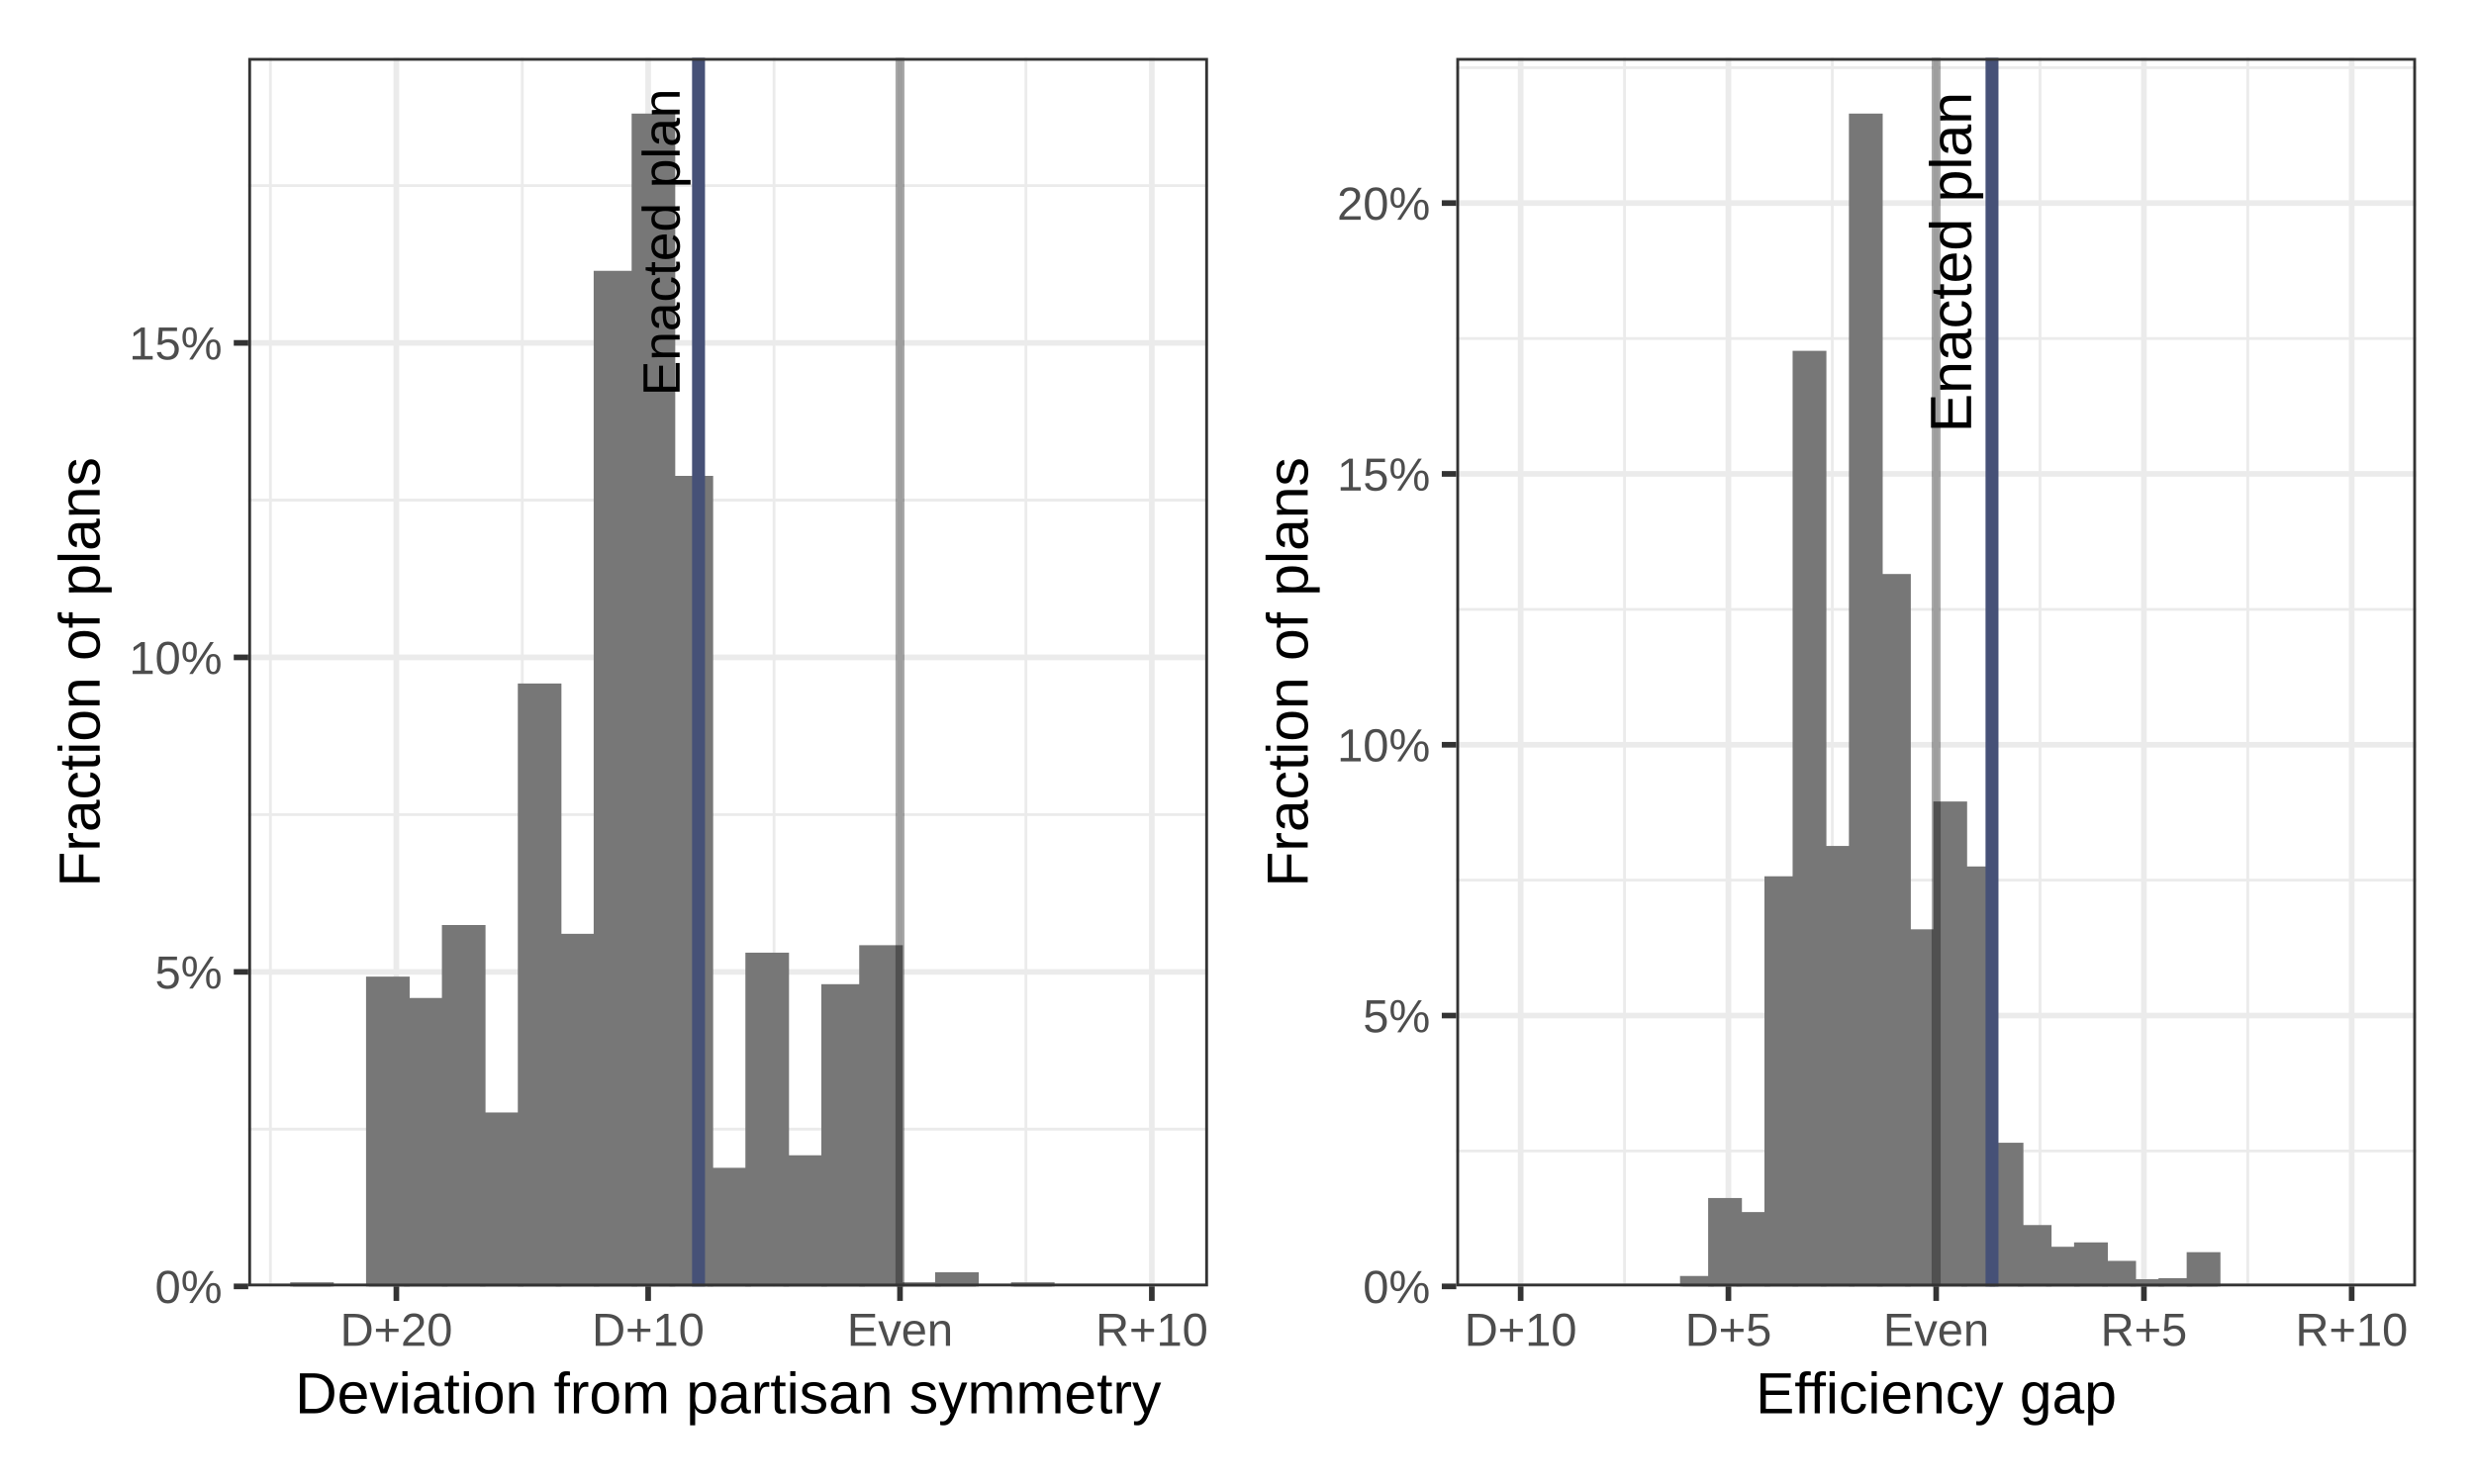
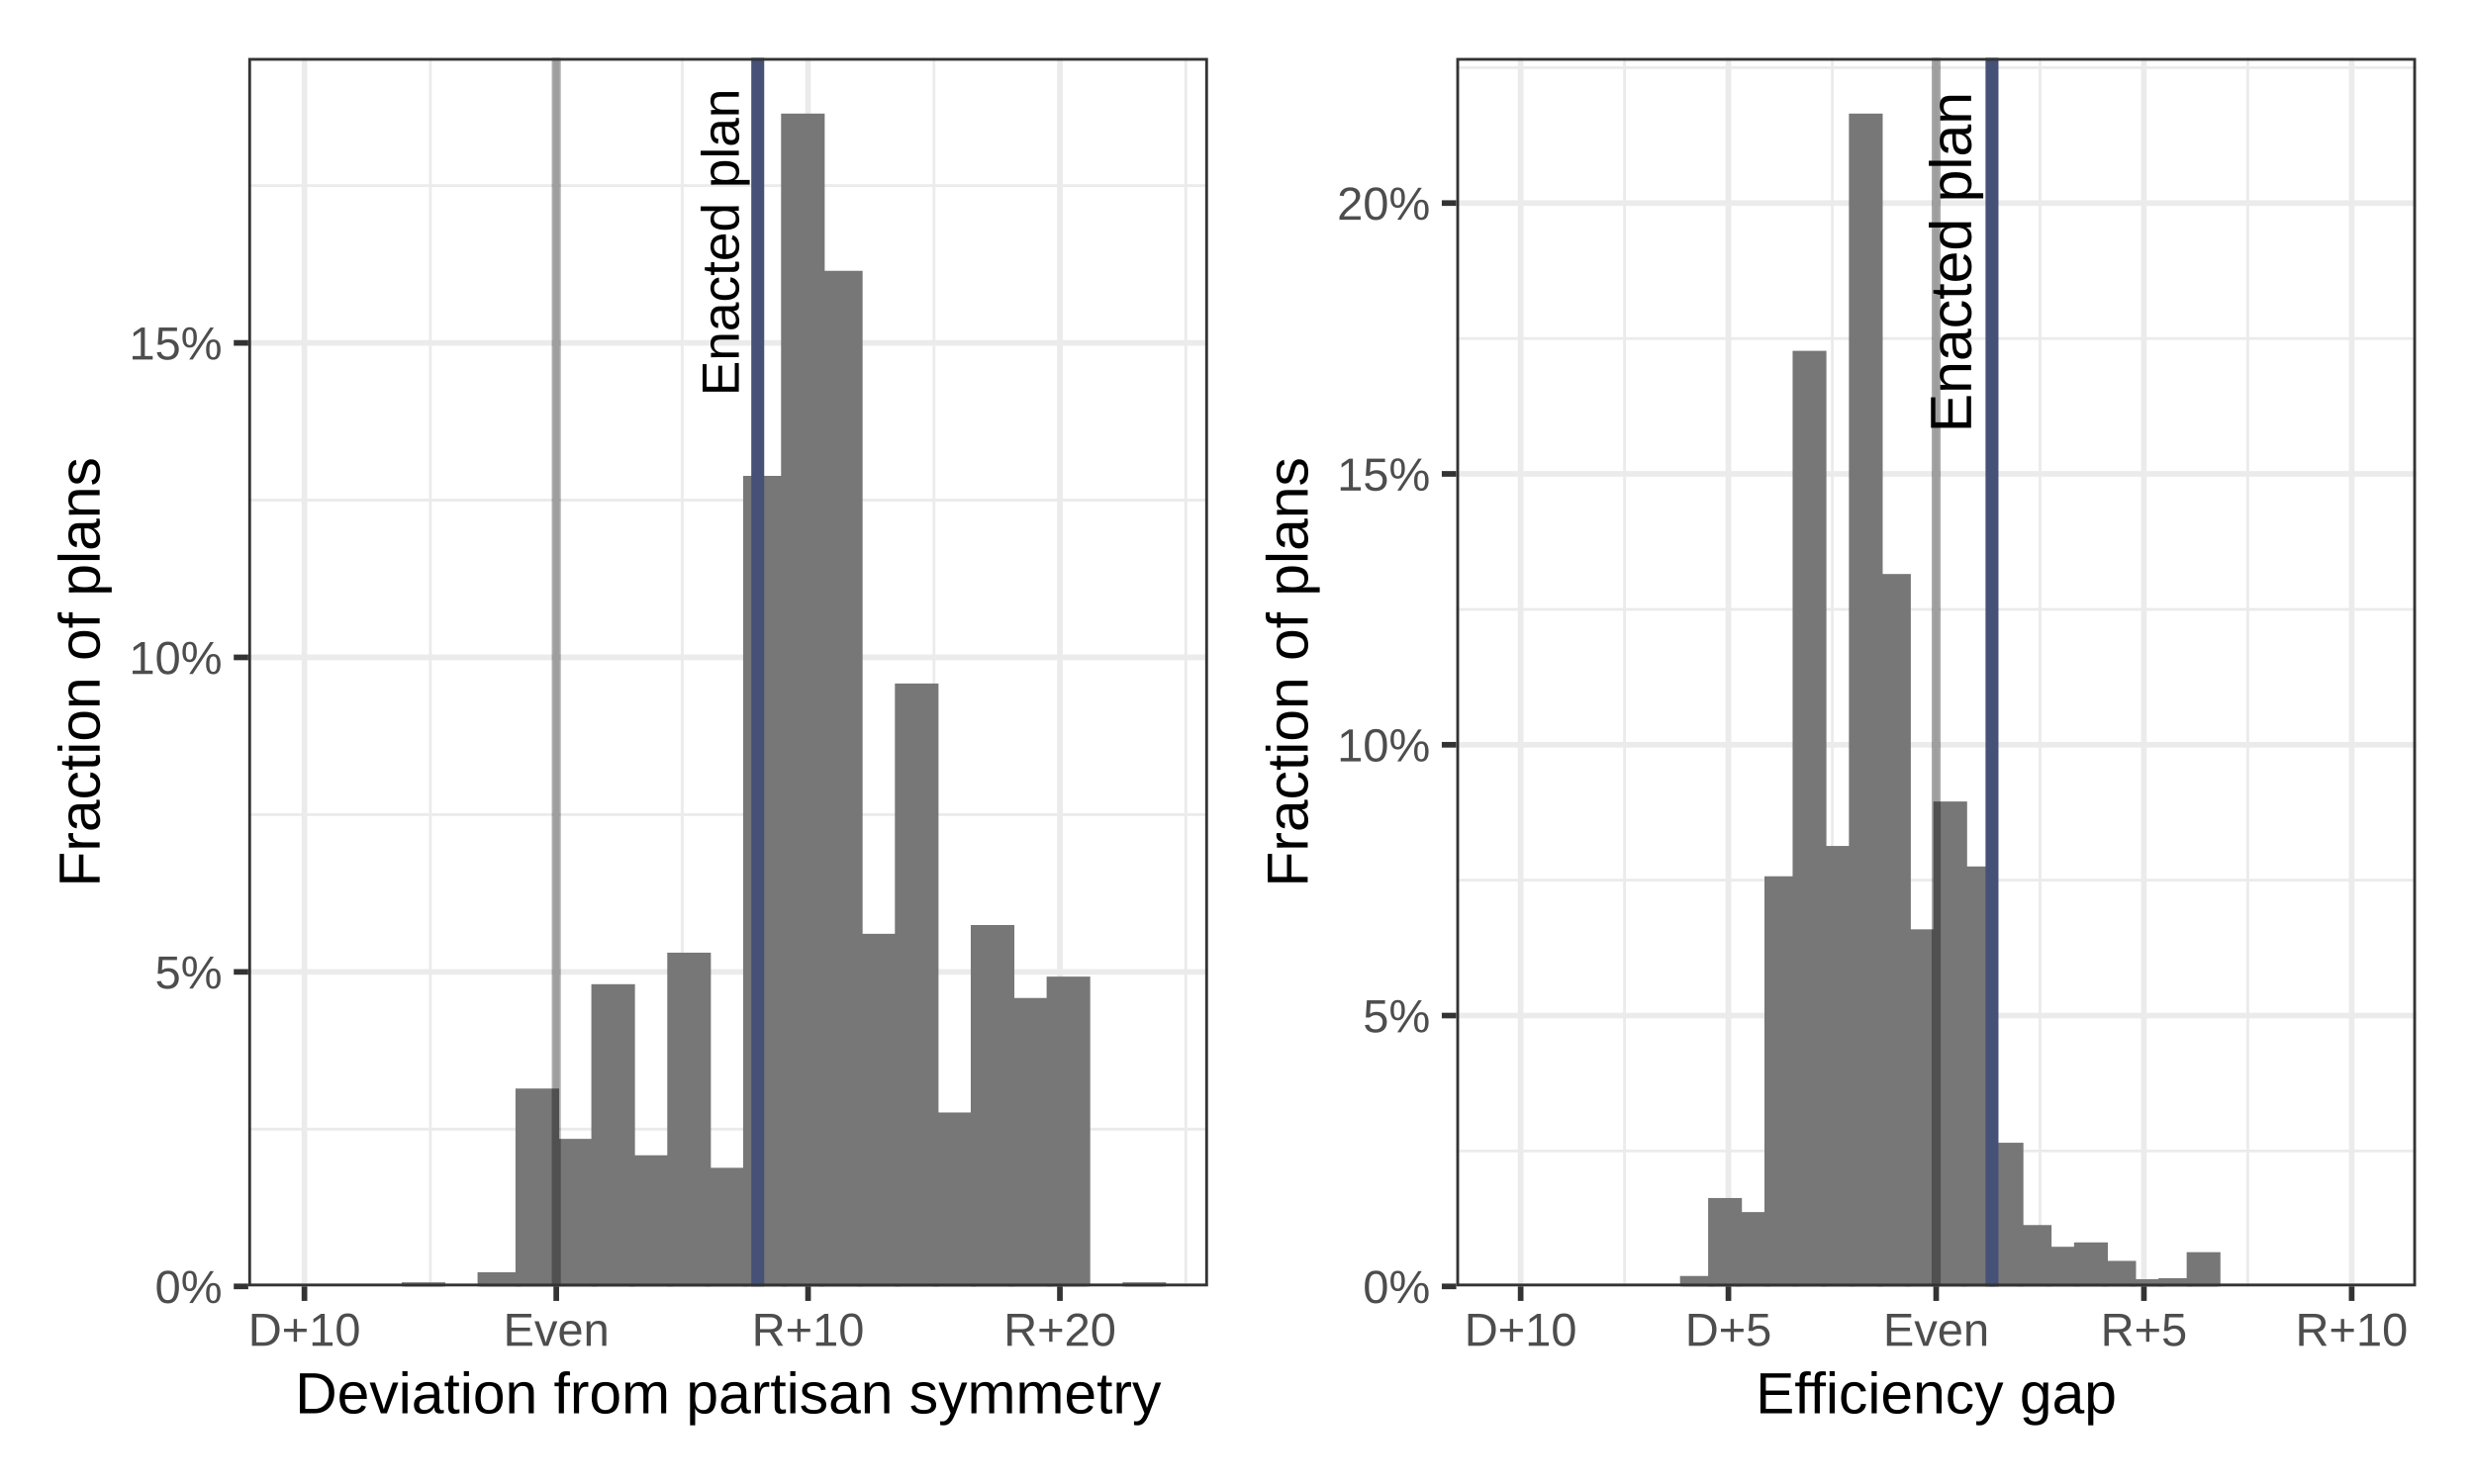
<svg xmlns="http://www.w3.org/2000/svg" class="svglite" width="468.00pt" height="280.80pt" viewBox="0 0 468.00 280.80">
  <defs>
    <style type="text/css">
    .svglite line, .svglite polyline, .svglite polygon, .svglite path, .svglite rect, .svglite circle {
      fill: none;
      stroke: #000000;
      stroke-linecap: round;
      stroke-linejoin: round;
      stroke-miterlimit: 10.00;
    }
    .svglite text {
      white-space: pre;
    }
  </style>
  </defs>
  <rect width="100%" height="100%" style="stroke: none; fill: #FFFFFF;" />
  <defs>
    <clipPath id="cpMC4wMHw0NjguMDB8MC4wMHwyODAuODA=">
      <rect x="0.00" y="0.00" width="468.00" height="280.80" />
    </clipPath>
  </defs>
  <g clip-path="url(#cpMC4wMHw0NjguMDB8MC4wMHwyODAuODA=)">
    <rect x="0" y="0" width="468.00" height="280.80" style="stroke-width: 1.07; stroke: #FFFFFF; fill: #FFFFFF;" />
  </g>
  <defs>
    <clipPath id="cpNS40OHwyMzQuMDB8NS40OHwyNzUuMzI=">
      <rect x="5.48" y="5.48" width="228.52" height="269.84" />
    </clipPath>
  </defs>
  <g clip-path="url(#cpNS40OHwyMzQuMDB8NS40OHwyNzUuMzI=)">
    <rect x="5.48" y="5.48" width="228.52" height="269.84" style="stroke-width: 1.07; stroke: #FFFFFF; fill: #FFFFFF;" />
  </g>
  <g clip-path="url(#cpMC4wMHw0NjguMDB8MC4wMHwyODAuODA=)">
</g>
  <defs>
    <clipPath id="cpNDYuOTZ8MjI4LjUyfDEwLjk2fDI0My40MQ==">
      <rect x="46.96" y="10.96" width="181.56" height="232.45" />
    </clipPath>
  </defs>
  <g clip-path="url(#cpNDYuOTZ8MjI4LjUyfDEwLjk2fDI0My40MQ==)">
    <rect x="46.96" y="10.96" width="181.56" height="232.45" style="stroke-width: 1.07; stroke: none; fill: #FFFFFF;" />
    <polyline points="46.96,213.65 228.52,213.65 " style="stroke-width: 0.53; stroke: #EBEBEB; stroke-linecap: butt;" />
    <polyline points="46.96,154.14 228.52,154.14 " style="stroke-width: 0.53; stroke: #EBEBEB; stroke-linecap: butt;" />
    <polyline points="46.96,94.63 228.52,94.63 " style="stroke-width: 0.53; stroke: #EBEBEB; stroke-linecap: butt;" />
    <polyline points="46.96,35.12 228.52,35.12 " style="stroke-width: 0.53; stroke: #EBEBEB; stroke-linecap: butt;" />
-     <polyline points="51.16,243.41 51.16,10.96 " style="stroke-width: 0.53; stroke: #EBEBEB; stroke-linecap: butt;" />
-     <polyline points="98.80,243.41 98.80,10.96 " style="stroke-width: 0.53; stroke: #EBEBEB; stroke-linecap: butt;" />
-     <polyline points="146.43,243.41 146.43,10.96 " style="stroke-width: 0.53; stroke: #EBEBEB; stroke-linecap: butt;" />
-     <polyline points="194.07,243.41 194.07,10.96 " style="stroke-width: 0.53; stroke: #EBEBEB; stroke-linecap: butt;" />
+     <polyline points="81.41,243.41 81.41,10.96 " style="stroke-width: 0.53; stroke: #EBEBEB; stroke-linecap: butt;" />
+     <polyline points="129.05,243.41 129.05,10.96 " style="stroke-width: 0.53; stroke: #EBEBEB; stroke-linecap: butt;" />
+     <polyline points="176.68,243.41 176.68,10.96 " style="stroke-width: 0.53; stroke: #EBEBEB; stroke-linecap: butt;" />
+     <polyline points="224.32,243.41 224.32,10.96 " style="stroke-width: 0.53; stroke: #EBEBEB; stroke-linecap: butt;" />
    <polyline points="46.96,243.41 228.52,243.41 " style="stroke-width: 1.07; stroke: #EBEBEB; stroke-linecap: butt;" />
    <polyline points="46.96,183.90 228.52,183.90 " style="stroke-width: 1.07; stroke: #EBEBEB; stroke-linecap: butt;" />
    <polyline points="46.96,124.39 228.52,124.39 " style="stroke-width: 1.07; stroke: #EBEBEB; stroke-linecap: butt;" />
    <polyline points="46.96,64.88 228.52,64.88 " style="stroke-width: 1.07; stroke: #EBEBEB; stroke-linecap: butt;" />
-     <polyline points="74.98,243.41 74.98,10.96 " style="stroke-width: 1.07; stroke: #EBEBEB; stroke-linecap: butt;" />
-     <polyline points="122.61,243.41 122.61,10.96 " style="stroke-width: 1.07; stroke: #EBEBEB; stroke-linecap: butt;" />
-     <polyline points="170.25,243.41 170.25,10.96 " style="stroke-width: 1.07; stroke: #EBEBEB; stroke-linecap: butt;" />
-     <polyline points="217.89,243.41 217.89,10.96 " style="stroke-width: 1.07; stroke: #EBEBEB; stroke-linecap: butt;" />
-     <rect x="55.43" y="243.17" width="7.18" height="0.24" style="stroke-width: 1.07; stroke: #777777; stroke-linecap: square; stroke-linejoin: miter; fill: #777777;" />
-     <rect x="62.60" y="243.41" width="7.18" height="0.00" style="stroke-width: 1.07; stroke: #777777; stroke-linecap: square; stroke-linejoin: miter; fill: #777777;" />
-     <rect x="69.78" y="185.33" width="7.18" height="58.08" style="stroke-width: 1.07; stroke: #777777; stroke-linecap: square; stroke-linejoin: miter; fill: #777777;" />
-     <rect x="76.96" y="189.37" width="7.18" height="54.04" style="stroke-width: 1.07; stroke: #777777; stroke-linecap: square; stroke-linejoin: miter; fill: #777777;" />
-     <rect x="84.13" y="175.57" width="7.18" height="67.84" style="stroke-width: 1.07; stroke: #777777; stroke-linecap: square; stroke-linejoin: miter; fill: #777777;" />
-     <rect x="91.31" y="211.04" width="7.18" height="32.37" style="stroke-width: 1.07; stroke: #777777; stroke-linecap: square; stroke-linejoin: miter; fill: #777777;" />
-     <rect x="98.49" y="129.86" width="7.18" height="113.55" style="stroke-width: 1.07; stroke: #777777; stroke-linecap: square; stroke-linejoin: miter; fill: #777777;" />
-     <rect x="105.66" y="177.23" width="7.18" height="66.18" style="stroke-width: 1.07; stroke: #777777; stroke-linecap: square; stroke-linejoin: miter; fill: #777777;" />
-     <rect x="112.84" y="51.78" width="7.18" height="191.63" style="stroke-width: 1.07; stroke: #777777; stroke-linecap: square; stroke-linejoin: miter; fill: #777777;" />
-     <rect x="120.02" y="22.03" width="7.18" height="221.38" style="stroke-width: 1.07; stroke: #777777; stroke-linecap: square; stroke-linejoin: miter; fill: #777777;" />
-     <rect x="127.19" y="90.58" width="7.18" height="152.82" style="stroke-width: 1.07; stroke: #777777; stroke-linecap: square; stroke-linejoin: miter; fill: #777777;" />
-     <rect x="134.37" y="221.51" width="7.18" height="21.90" style="stroke-width: 1.07; stroke: #777777; stroke-linecap: square; stroke-linejoin: miter; fill: #777777;" />
-     <rect x="141.54" y="180.80" width="7.18" height="62.61" style="stroke-width: 1.07; stroke: #777777; stroke-linecap: square; stroke-linejoin: miter; fill: #777777;" />
-     <rect x="148.72" y="219.13" width="7.18" height="24.28" style="stroke-width: 1.07; stroke: #777777; stroke-linecap: square; stroke-linejoin: miter; fill: #777777;" />
-     <rect x="155.90" y="186.76" width="7.18" height="56.65" style="stroke-width: 1.07; stroke: #777777; stroke-linecap: square; stroke-linejoin: miter; fill: #777777;" />
-     <rect x="163.07" y="179.38" width="7.18" height="64.03" style="stroke-width: 1.07; stroke: #777777; stroke-linecap: square; stroke-linejoin: miter; fill: #777777;" />
-     <rect x="170.25" y="243.17" width="7.18" height="0.24" style="stroke-width: 1.07; stroke: #777777; stroke-linecap: square; stroke-linejoin: miter; fill: #777777;" />
-     <rect x="177.43" y="241.27" width="7.18" height="2.14" style="stroke-width: 1.07; stroke: #777777; stroke-linecap: square; stroke-linejoin: miter; fill: #777777;" />
-     <rect x="184.60" y="243.41" width="7.18" height="0.00" style="stroke-width: 1.07; stroke: #777777; stroke-linecap: square; stroke-linejoin: miter; fill: #777777;" />
-     <rect x="191.78" y="243.17" width="7.18" height="0.24" style="stroke-width: 1.07; stroke: #777777; stroke-linecap: square; stroke-linejoin: miter; fill: #777777;" />
-     <rect x="198.96" y="243.41" width="7.18" height="0.00" style="stroke-width: 1.07; stroke: #777777; stroke-linecap: square; stroke-linejoin: miter; fill: #777777;" />
-     <rect x="206.13" y="243.41" width="7.18" height="0.00" style="stroke-width: 1.07; stroke: #777777; stroke-linecap: square; stroke-linejoin: miter; fill: #777777;" />
-     <line x1="132.14" y1="243.41" x2="132.14" y2="10.96" style="stroke-width: 2.45; stroke: #465177; stroke-linecap: butt;" />
-     <line x1="170.25" y1="243.41" x2="170.25" y2="10.96" style="stroke-width: 1.71; stroke: #000000; stroke-opacity: 0.33; stroke-linecap: butt;" />
-     <text transform="translate(128.57,16.77) rotate(-90)" text-anchor="end" style="font-size: 9.96px; font-family: &quot;Arial&quot;;" textLength="58.11px" lengthAdjust="spacingAndGlyphs">Enacted plan</text>
+     <polyline points="57.59,243.41 57.59,10.96 " style="stroke-width: 1.07; stroke: #EBEBEB; stroke-linecap: butt;" />
+     <polyline points="105.23,243.41 105.23,10.96 " style="stroke-width: 1.07; stroke: #EBEBEB; stroke-linecap: butt;" />
+     <polyline points="152.86,243.41 152.86,10.96 " style="stroke-width: 1.07; stroke: #EBEBEB; stroke-linecap: butt;" />
+     <polyline points="200.50,243.41 200.50,10.96 " style="stroke-width: 1.07; stroke: #EBEBEB; stroke-linecap: butt;" />
+     <rect x="62.17" y="243.41" width="7.18" height="0.00" style="stroke-width: 1.07; stroke: #777777; stroke-linecap: square; stroke-linejoin: miter; fill: #777777;" />
+     <rect x="69.35" y="243.41" width="7.18" height="0.00" style="stroke-width: 1.07; stroke: #777777; stroke-linecap: square; stroke-linejoin: miter; fill: #777777;" />
+     <rect x="76.52" y="243.17" width="7.18" height="0.24" style="stroke-width: 1.07; stroke: #777777; stroke-linecap: square; stroke-linejoin: miter; fill: #777777;" />
+     <rect x="83.70" y="243.41" width="7.18" height="0.00" style="stroke-width: 1.07; stroke: #777777; stroke-linecap: square; stroke-linejoin: miter; fill: #777777;" />
+     <rect x="90.87" y="241.27" width="7.18" height="2.14" style="stroke-width: 1.07; stroke: #777777; stroke-linecap: square; stroke-linejoin: miter; fill: #777777;" />
+     <rect x="98.05" y="206.51" width="7.18" height="36.90" style="stroke-width: 1.07; stroke: #777777; stroke-linecap: square; stroke-linejoin: miter; fill: #777777;" />
+     <rect x="105.23" y="216.03" width="7.18" height="27.38" style="stroke-width: 1.07; stroke: #777777; stroke-linecap: square; stroke-linejoin: miter; fill: #777777;" />
+     <rect x="112.40" y="186.76" width="7.18" height="56.65" style="stroke-width: 1.07; stroke: #777777; stroke-linecap: square; stroke-linejoin: miter; fill: #777777;" />
+     <rect x="119.58" y="219.13" width="7.18" height="24.28" style="stroke-width: 1.07; stroke: #777777; stroke-linecap: square; stroke-linejoin: miter; fill: #777777;" />
+     <rect x="126.76" y="180.80" width="7.18" height="62.61" style="stroke-width: 1.07; stroke: #777777; stroke-linecap: square; stroke-linejoin: miter; fill: #777777;" />
+     <rect x="133.93" y="221.51" width="7.18" height="21.90" style="stroke-width: 1.07; stroke: #777777; stroke-linecap: square; stroke-linejoin: miter; fill: #777777;" />
+     <rect x="141.11" y="90.58" width="7.18" height="152.82" style="stroke-width: 1.07; stroke: #777777; stroke-linecap: square; stroke-linejoin: miter; fill: #777777;" />
+     <rect x="148.29" y="22.03" width="7.18" height="221.38" style="stroke-width: 1.07; stroke: #777777; stroke-linecap: square; stroke-linejoin: miter; fill: #777777;" />
+     <rect x="155.46" y="51.78" width="7.18" height="191.63" style="stroke-width: 1.07; stroke: #777777; stroke-linecap: square; stroke-linejoin: miter; fill: #777777;" />
+     <rect x="162.64" y="177.23" width="7.18" height="66.18" style="stroke-width: 1.07; stroke: #777777; stroke-linecap: square; stroke-linejoin: miter; fill: #777777;" />
+     <rect x="169.82" y="129.86" width="7.18" height="113.55" style="stroke-width: 1.07; stroke: #777777; stroke-linecap: square; stroke-linejoin: miter; fill: #777777;" />
+     <rect x="176.99" y="211.04" width="7.18" height="32.37" style="stroke-width: 1.07; stroke: #777777; stroke-linecap: square; stroke-linejoin: miter; fill: #777777;" />
+     <rect x="184.17" y="175.57" width="7.18" height="67.84" style="stroke-width: 1.07; stroke: #777777; stroke-linecap: square; stroke-linejoin: miter; fill: #777777;" />
+     <rect x="191.34" y="189.37" width="7.18" height="54.04" style="stroke-width: 1.07; stroke: #777777; stroke-linecap: square; stroke-linejoin: miter; fill: #777777;" />
+     <rect x="198.52" y="185.33" width="7.18" height="58.08" style="stroke-width: 1.07; stroke: #777777; stroke-linecap: square; stroke-linejoin: miter; fill: #777777;" />
+     <rect x="205.70" y="243.41" width="7.18" height="0.00" style="stroke-width: 1.07; stroke: #777777; stroke-linecap: square; stroke-linejoin: miter; fill: #777777;" />
+     <rect x="212.87" y="243.17" width="7.18" height="0.24" style="stroke-width: 1.07; stroke: #777777; stroke-linecap: square; stroke-linejoin: miter; fill: #777777;" />
+     <line x1="143.34" y1="243.41" x2="143.34" y2="10.96" style="stroke-width: 2.45; stroke: #465177; stroke-linecap: butt;" />
+     <line x1="105.23" y1="243.41" x2="105.23" y2="10.96" style="stroke-width: 1.71; stroke: #000000; stroke-opacity: 0.33; stroke-linecap: butt;" />
+     <text transform="translate(139.76,16.77) rotate(-90)" text-anchor="end" style="font-size: 9.96px; font-family: &quot;Arial&quot;;" textLength="58.11px" lengthAdjust="spacingAndGlyphs">Enacted plan</text>
    <rect x="46.96" y="10.96" width="181.56" height="232.45" style="stroke-width: 1.07; stroke: #333333;" />
  </g>
  <g clip-path="url(#cpMC4wMHw0NjguMDB8MC4wMHwyODAuODA=)">
    <text x="42.03" y="246.56" text-anchor="end" style="font-size: 8.80px;fill: #4D4D4D; font-family: &quot;Arial&quot;;" textLength="12.72px" lengthAdjust="spacingAndGlyphs">0%</text>
    <text x="42.03" y="187.05" text-anchor="end" style="font-size: 8.80px;fill: #4D4D4D; font-family: &quot;Arial&quot;;" textLength="12.72px" lengthAdjust="spacingAndGlyphs">5%</text>
    <text x="42.03" y="127.54" text-anchor="end" style="font-size: 8.80px;fill: #4D4D4D; font-family: &quot;Arial&quot;;" textLength="17.61px" lengthAdjust="spacingAndGlyphs">10%</text>
    <text x="42.03" y="68.03" text-anchor="end" style="font-size: 8.80px;fill: #4D4D4D; font-family: &quot;Arial&quot;;" textLength="17.61px" lengthAdjust="spacingAndGlyphs">15%</text>
    <polyline points="44.22,243.41 46.96,243.41 " style="stroke-width: 1.07; stroke: #333333; stroke-linecap: butt;" />
    <polyline points="44.22,183.90 46.96,183.90 " style="stroke-width: 1.07; stroke: #333333; stroke-linecap: butt;" />
    <polyline points="44.22,124.39 46.96,124.39 " style="stroke-width: 1.07; stroke: #333333; stroke-linecap: butt;" />
    <polyline points="44.22,64.88 46.96,64.88 " style="stroke-width: 1.07; stroke: #333333; stroke-linecap: butt;" />
-     <polyline points="74.98,246.15 74.98,243.41 " style="stroke-width: 1.07; stroke: #333333; stroke-linecap: butt;" />
-     <polyline points="122.61,246.15 122.61,243.41 " style="stroke-width: 1.07; stroke: #333333; stroke-linecap: butt;" />
-     <polyline points="170.25,246.15 170.25,243.41 " style="stroke-width: 1.07; stroke: #333333; stroke-linecap: butt;" />
-     <polyline points="217.89,246.15 217.89,243.41 " style="stroke-width: 1.07; stroke: #333333; stroke-linecap: butt;" />
-     <text x="74.98" y="254.65" text-anchor="middle" style="font-size: 8.80px;fill: #4D4D4D; font-family: &quot;Arial&quot;;" textLength="21.28px" lengthAdjust="spacingAndGlyphs">D+20</text>
-     <text x="122.61" y="254.65" text-anchor="middle" style="font-size: 8.80px;fill: #4D4D4D; font-family: &quot;Arial&quot;;" textLength="21.28px" lengthAdjust="spacingAndGlyphs">D+10</text>
-     <text x="170.25" y="254.65" text-anchor="middle" style="font-size: 8.80px;fill: #4D4D4D; font-family: &quot;Arial&quot;;" textLength="20.06px" lengthAdjust="spacingAndGlyphs">Even</text>
-     <text x="217.89" y="254.65" text-anchor="middle" style="font-size: 8.80px;fill: #4D4D4D; font-family: &quot;Arial&quot;;" textLength="21.28px" lengthAdjust="spacingAndGlyphs">R+10</text>
+     <polyline points="57.59,246.15 57.59,243.41 " style="stroke-width: 1.07; stroke: #333333; stroke-linecap: butt;" />
+     <polyline points="105.23,246.15 105.23,243.41 " style="stroke-width: 1.07; stroke: #333333; stroke-linecap: butt;" />
+     <polyline points="152.86,246.15 152.86,243.41 " style="stroke-width: 1.07; stroke: #333333; stroke-linecap: butt;" />
+     <polyline points="200.50,246.15 200.50,243.41 " style="stroke-width: 1.07; stroke: #333333; stroke-linecap: butt;" />
+     <text x="57.59" y="254.65" text-anchor="middle" style="font-size: 8.80px;fill: #4D4D4D; font-family: &quot;Arial&quot;;" textLength="21.28px" lengthAdjust="spacingAndGlyphs">D+10</text>
+     <text x="105.23" y="254.65" text-anchor="middle" style="font-size: 8.80px;fill: #4D4D4D; font-family: &quot;Arial&quot;;" textLength="20.06px" lengthAdjust="spacingAndGlyphs">Even</text>
+     <text x="152.86" y="254.65" text-anchor="middle" style="font-size: 8.80px;fill: #4D4D4D; font-family: &quot;Arial&quot;;" textLength="21.28px" lengthAdjust="spacingAndGlyphs">R+10</text>
+     <text x="200.50" y="254.65" text-anchor="middle" style="font-size: 8.80px;fill: #4D4D4D; font-family: &quot;Arial&quot;;" textLength="21.28px" lengthAdjust="spacingAndGlyphs">R+20</text>
    <text x="137.74" y="267.42" text-anchor="middle" style="font-size: 11.00px; font-family: &quot;Arial&quot;;" textLength="163.83px" lengthAdjust="spacingAndGlyphs">Deviation from partisan symmetry</text>
    <text transform="translate(18.85,127.18) rotate(-90)" text-anchor="middle" style="font-size: 11.00px; font-family: &quot;Arial&quot;;" textLength="81.32px" lengthAdjust="spacingAndGlyphs">Fraction of plans</text>
  </g>
  <defs>
    <clipPath id="cpMjM0LjAwfDQ2Mi41Mnw1LjQ4fDI3NS4zMg==">
      <rect x="234.00" y="5.48" width="228.52" height="269.84" />
    </clipPath>
  </defs>
  <g clip-path="url(#cpMjM0LjAwfDQ2Mi41Mnw1LjQ4fDI3NS4zMg==)">
    <rect x="234.00" y="5.48" width="228.52" height="269.84" style="stroke-width: 1.07; stroke: #FFFFFF; fill: #FFFFFF;" />
  </g>
  <g clip-path="url(#cpMC4wMHw0NjguMDB8MC4wMHwyODAuODA=)">
</g>
  <defs>
    <clipPath id="cpMjc1LjQ4fDQ1Ny4wNHwxMC45NnwyNDMuNDE=">
      <rect x="275.48" y="10.96" width="181.56" height="232.45" />
    </clipPath>
  </defs>
  <g clip-path="url(#cpMjc1LjQ4fDQ1Ny4wNHwxMC45NnwyNDMuNDE=)">
    <rect x="275.48" y="10.96" width="181.56" height="232.45" style="stroke-width: 1.07; stroke: none; fill: #FFFFFF;" />
    <polyline points="275.48,217.79 457.04,217.79 " style="stroke-width: 0.53; stroke: #EBEBEB; stroke-linecap: butt;" />
    <polyline points="275.48,166.54 457.04,166.54 " style="stroke-width: 0.53; stroke: #EBEBEB; stroke-linecap: butt;" />
    <polyline points="275.48,115.30 457.04,115.30 " style="stroke-width: 0.53; stroke: #EBEBEB; stroke-linecap: butt;" />
    <polyline points="275.48,64.05 457.04,64.05 " style="stroke-width: 0.53; stroke: #EBEBEB; stroke-linecap: butt;" />
    <polyline points="275.48,12.80 457.04,12.80 " style="stroke-width: 0.53; stroke: #EBEBEB; stroke-linecap: butt;" />
    <polyline points="307.31,243.41 307.31,10.96 " style="stroke-width: 0.53; stroke: #EBEBEB; stroke-linecap: butt;" />
    <polyline points="346.61,243.41 346.61,10.96 " style="stroke-width: 0.53; stroke: #EBEBEB; stroke-linecap: butt;" />
    <polyline points="385.91,243.41 385.91,10.96 " style="stroke-width: 0.53; stroke: #EBEBEB; stroke-linecap: butt;" />
    <polyline points="425.21,243.41 425.21,10.96 " style="stroke-width: 0.53; stroke: #EBEBEB; stroke-linecap: butt;" />
    <polyline points="275.48,243.41 457.04,243.41 " style="stroke-width: 1.07; stroke: #EBEBEB; stroke-linecap: butt;" />
    <polyline points="275.48,192.16 457.04,192.16 " style="stroke-width: 1.07; stroke: #EBEBEB; stroke-linecap: butt;" />
    <polyline points="275.48,140.92 457.04,140.92 " style="stroke-width: 1.07; stroke: #EBEBEB; stroke-linecap: butt;" />
    <polyline points="275.48,89.67 457.04,89.67 " style="stroke-width: 1.07; stroke: #EBEBEB; stroke-linecap: butt;" />
    <polyline points="275.48,38.43 457.04,38.43 " style="stroke-width: 1.07; stroke: #EBEBEB; stroke-linecap: butt;" />
    <polyline points="287.66,243.41 287.66,10.96 " style="stroke-width: 1.07; stroke: #EBEBEB; stroke-linecap: butt;" />
    <polyline points="326.96,243.41 326.96,10.96 " style="stroke-width: 1.07; stroke: #EBEBEB; stroke-linecap: butt;" />
    <polyline points="366.26,243.41 366.26,10.96 " style="stroke-width: 1.07; stroke: #EBEBEB; stroke-linecap: butt;" />
    <polyline points="405.56,243.41 405.56,10.96 " style="stroke-width: 1.07; stroke: #EBEBEB; stroke-linecap: butt;" />
    <polyline points="444.86,243.41 444.86,10.96 " style="stroke-width: 1.07; stroke: #EBEBEB; stroke-linecap: butt;" />
    <rect x="286.39" y="243.41" width="5.32" height="0.00" style="stroke-width: 1.07; stroke: #777777; stroke-linecap: square; stroke-linejoin: miter; fill: #777777;" />
    <rect x="291.72" y="243.41" width="5.32" height="0.00" style="stroke-width: 1.07; stroke: #777777; stroke-linecap: square; stroke-linejoin: miter; fill: #777777;" />
    <rect x="297.04" y="243.41" width="5.32" height="0.00" style="stroke-width: 1.07; stroke: #777777; stroke-linecap: square; stroke-linejoin: miter; fill: #777777;" />
    <rect x="302.37" y="243.41" width="5.32" height="0.00" style="stroke-width: 1.07; stroke: #777777; stroke-linecap: square; stroke-linejoin: miter; fill: #777777;" />
    <rect x="307.69" y="243.41" width="5.32" height="0.00" style="stroke-width: 1.07; stroke: #777777; stroke-linecap: square; stroke-linejoin: miter; fill: #777777;" />
    <rect x="313.01" y="243.41" width="5.32" height="0.00" style="stroke-width: 1.07; stroke: #777777; stroke-linecap: square; stroke-linejoin: miter; fill: #777777;" />
    <rect x="318.34" y="241.97" width="5.32" height="1.43" style="stroke-width: 1.07; stroke: #777777; stroke-linecap: square; stroke-linejoin: miter; fill: #777777;" />
    <rect x="323.66" y="227.22" width="5.32" height="16.19" style="stroke-width: 1.07; stroke: #777777; stroke-linecap: square; stroke-linejoin: miter; fill: #777777;" />
    <rect x="328.99" y="229.88" width="5.32" height="13.53" style="stroke-width: 1.07; stroke: #777777; stroke-linecap: square; stroke-linejoin: miter; fill: #777777;" />
    <rect x="334.31" y="166.34" width="5.32" height="77.07" style="stroke-width: 1.07; stroke: #777777; stroke-linecap: square; stroke-linejoin: miter; fill: #777777;" />
    <rect x="339.64" y="66.92" width="5.32" height="176.49" style="stroke-width: 1.07; stroke: #777777; stroke-linecap: square; stroke-linejoin: miter; fill: #777777;" />
    <rect x="344.96" y="160.60" width="5.32" height="82.81" style="stroke-width: 1.07; stroke: #777777; stroke-linecap: square; stroke-linejoin: miter; fill: #777777;" />
    <rect x="350.29" y="22.03" width="5.32" height="221.38" style="stroke-width: 1.07; stroke: #777777; stroke-linecap: square; stroke-linejoin: miter; fill: #777777;" />
    <rect x="355.61" y="109.15" width="5.32" height="134.26" style="stroke-width: 1.07; stroke: #777777; stroke-linecap: square; stroke-linejoin: miter; fill: #777777;" />
    <rect x="360.93" y="176.38" width="5.32" height="67.03" style="stroke-width: 1.07; stroke: #777777; stroke-linecap: square; stroke-linejoin: miter; fill: #777777;" />
    <rect x="366.26" y="152.19" width="5.32" height="91.22" style="stroke-width: 1.07; stroke: #777777; stroke-linecap: square; stroke-linejoin: miter; fill: #777777;" />
    <rect x="371.58" y="164.49" width="5.32" height="78.92" style="stroke-width: 1.07; stroke: #777777; stroke-linecap: square; stroke-linejoin: miter; fill: #777777;" />
    <rect x="376.91" y="216.76" width="5.32" height="26.65" style="stroke-width: 1.07; stroke: #777777; stroke-linecap: square; stroke-linejoin: miter; fill: #777777;" />
    <rect x="382.23" y="232.34" width="5.32" height="11.07" style="stroke-width: 1.07; stroke: #777777; stroke-linecap: square; stroke-linejoin: miter; fill: #777777;" />
    <rect x="387.56" y="236.44" width="5.32" height="6.97" style="stroke-width: 1.07; stroke: #777777; stroke-linecap: square; stroke-linejoin: miter; fill: #777777;" />
    <rect x="392.88" y="235.62" width="5.32" height="7.79" style="stroke-width: 1.07; stroke: #777777; stroke-linecap: square; stroke-linejoin: miter; fill: #777777;" />
    <rect x="398.21" y="239.11" width="5.32" height="4.30" style="stroke-width: 1.07; stroke: #777777; stroke-linecap: square; stroke-linejoin: miter; fill: #777777;" />
    <rect x="403.53" y="242.59" width="5.32" height="0.82" style="stroke-width: 1.07; stroke: #777777; stroke-linecap: square; stroke-linejoin: miter; fill: #777777;" />
    <rect x="408.85" y="242.38" width="5.32" height="1.02" style="stroke-width: 1.07; stroke: #777777; stroke-linecap: square; stroke-linejoin: miter; fill: #777777;" />
    <rect x="414.18" y="237.47" width="5.32" height="5.94" style="stroke-width: 1.07; stroke: #777777; stroke-linecap: square; stroke-linejoin: miter; fill: #777777;" />
    <rect x="419.50" y="243.41" width="5.32" height="0.00" style="stroke-width: 1.07; stroke: #777777; stroke-linecap: square; stroke-linejoin: miter; fill: #777777;" />
    <rect x="424.83" y="243.41" width="5.32" height="0.00" style="stroke-width: 1.07; stroke: #777777; stroke-linecap: square; stroke-linejoin: miter; fill: #777777;" />
    <rect x="430.15" y="243.41" width="5.32" height="0.00" style="stroke-width: 1.07; stroke: #777777; stroke-linecap: square; stroke-linejoin: miter; fill: #777777;" />
    <rect x="435.48" y="243.41" width="5.32" height="0.00" style="stroke-width: 1.07; stroke: #777777; stroke-linecap: square; stroke-linejoin: miter; fill: #777777;" />
    <rect x="440.80" y="243.41" width="5.32" height="0.00" style="stroke-width: 1.07; stroke: #777777; stroke-linecap: square; stroke-linejoin: miter; fill: #777777;" />
    <line x1="376.82" y1="243.41" x2="376.82" y2="10.96" style="stroke-width: 2.45; stroke: #465177; stroke-linecap: butt;" />
    <line x1="366.26" y1="243.41" x2="366.26" y2="10.96" style="stroke-width: 1.71; stroke: #000000; stroke-opacity: 0.33; stroke-linecap: butt;" />
    <text transform="translate(372.87,17.40) rotate(-90)" text-anchor="end" style="font-size: 11.04px; font-family: &quot;Arial&quot;;" textLength="64.40px" lengthAdjust="spacingAndGlyphs">Enacted plan</text>
    <rect x="275.48" y="10.96" width="181.56" height="232.45" style="stroke-width: 1.07; stroke: #333333;" />
  </g>
  <g clip-path="url(#cpMC4wMHw0NjguMDB8MC4wMHwyODAuODA=)">
    <text x="270.55" y="246.56" text-anchor="end" style="font-size: 8.80px;fill: #4D4D4D; font-family: &quot;Arial&quot;;" textLength="12.72px" lengthAdjust="spacingAndGlyphs">0%</text>
    <text x="270.55" y="195.32" text-anchor="end" style="font-size: 8.80px;fill: #4D4D4D; font-family: &quot;Arial&quot;;" textLength="12.72px" lengthAdjust="spacingAndGlyphs">5%</text>
    <text x="270.55" y="144.07" text-anchor="end" style="font-size: 8.80px;fill: #4D4D4D; font-family: &quot;Arial&quot;;" textLength="17.61px" lengthAdjust="spacingAndGlyphs">10%</text>
    <text x="270.55" y="92.83" text-anchor="end" style="font-size: 8.80px;fill: #4D4D4D; font-family: &quot;Arial&quot;;" textLength="17.61px" lengthAdjust="spacingAndGlyphs">15%</text>
    <text x="270.55" y="41.58" text-anchor="end" style="font-size: 8.80px;fill: #4D4D4D; font-family: &quot;Arial&quot;;" textLength="17.61px" lengthAdjust="spacingAndGlyphs">20%</text>
    <polyline points="272.74,243.41 275.48,243.41 " style="stroke-width: 1.07; stroke: #333333; stroke-linecap: butt;" />
    <polyline points="272.74,192.16 275.48,192.16 " style="stroke-width: 1.07; stroke: #333333; stroke-linecap: butt;" />
    <polyline points="272.74,140.92 275.48,140.92 " style="stroke-width: 1.07; stroke: #333333; stroke-linecap: butt;" />
    <polyline points="272.74,89.67 275.48,89.67 " style="stroke-width: 1.07; stroke: #333333; stroke-linecap: butt;" />
    <polyline points="272.74,38.43 275.48,38.43 " style="stroke-width: 1.07; stroke: #333333; stroke-linecap: butt;" />
    <polyline points="287.66,246.15 287.66,243.41 " style="stroke-width: 1.07; stroke: #333333; stroke-linecap: butt;" />
    <polyline points="326.96,246.15 326.96,243.41 " style="stroke-width: 1.07; stroke: #333333; stroke-linecap: butt;" />
    <polyline points="366.26,246.15 366.26,243.41 " style="stroke-width: 1.07; stroke: #333333; stroke-linecap: butt;" />
    <polyline points="405.56,246.15 405.56,243.41 " style="stroke-width: 1.07; stroke: #333333; stroke-linecap: butt;" />
    <polyline points="444.86,246.15 444.86,243.41 " style="stroke-width: 1.07; stroke: #333333; stroke-linecap: butt;" />
    <text x="287.66" y="254.65" text-anchor="middle" style="font-size: 8.80px;fill: #4D4D4D; font-family: &quot;Arial&quot;;" textLength="21.28px" lengthAdjust="spacingAndGlyphs">D+10</text>
    <text x="326.96" y="254.65" text-anchor="middle" style="font-size: 8.80px;fill: #4D4D4D; font-family: &quot;Arial&quot;;" textLength="16.39px" lengthAdjust="spacingAndGlyphs">D+5</text>
    <text x="366.26" y="254.65" text-anchor="middle" style="font-size: 8.80px;fill: #4D4D4D; font-family: &quot;Arial&quot;;" textLength="20.06px" lengthAdjust="spacingAndGlyphs">Even</text>
    <text x="405.56" y="254.65" text-anchor="middle" style="font-size: 8.80px;fill: #4D4D4D; font-family: &quot;Arial&quot;;" textLength="16.39px" lengthAdjust="spacingAndGlyphs">R+5</text>
    <text x="444.86" y="254.65" text-anchor="middle" style="font-size: 8.80px;fill: #4D4D4D; font-family: &quot;Arial&quot;;" textLength="21.28px" lengthAdjust="spacingAndGlyphs">R+10</text>
    <text x="366.26" y="267.42" text-anchor="middle" style="font-size: 11.00px; font-family: &quot;Arial&quot;;" textLength="68.48px" lengthAdjust="spacingAndGlyphs">Efficiency gap</text>
    <text transform="translate(247.37,127.18) rotate(-90)" text-anchor="middle" style="font-size: 11.00px; font-family: &quot;Arial&quot;;" textLength="81.32px" lengthAdjust="spacingAndGlyphs">Fraction of plans</text>
  </g>
</svg>
